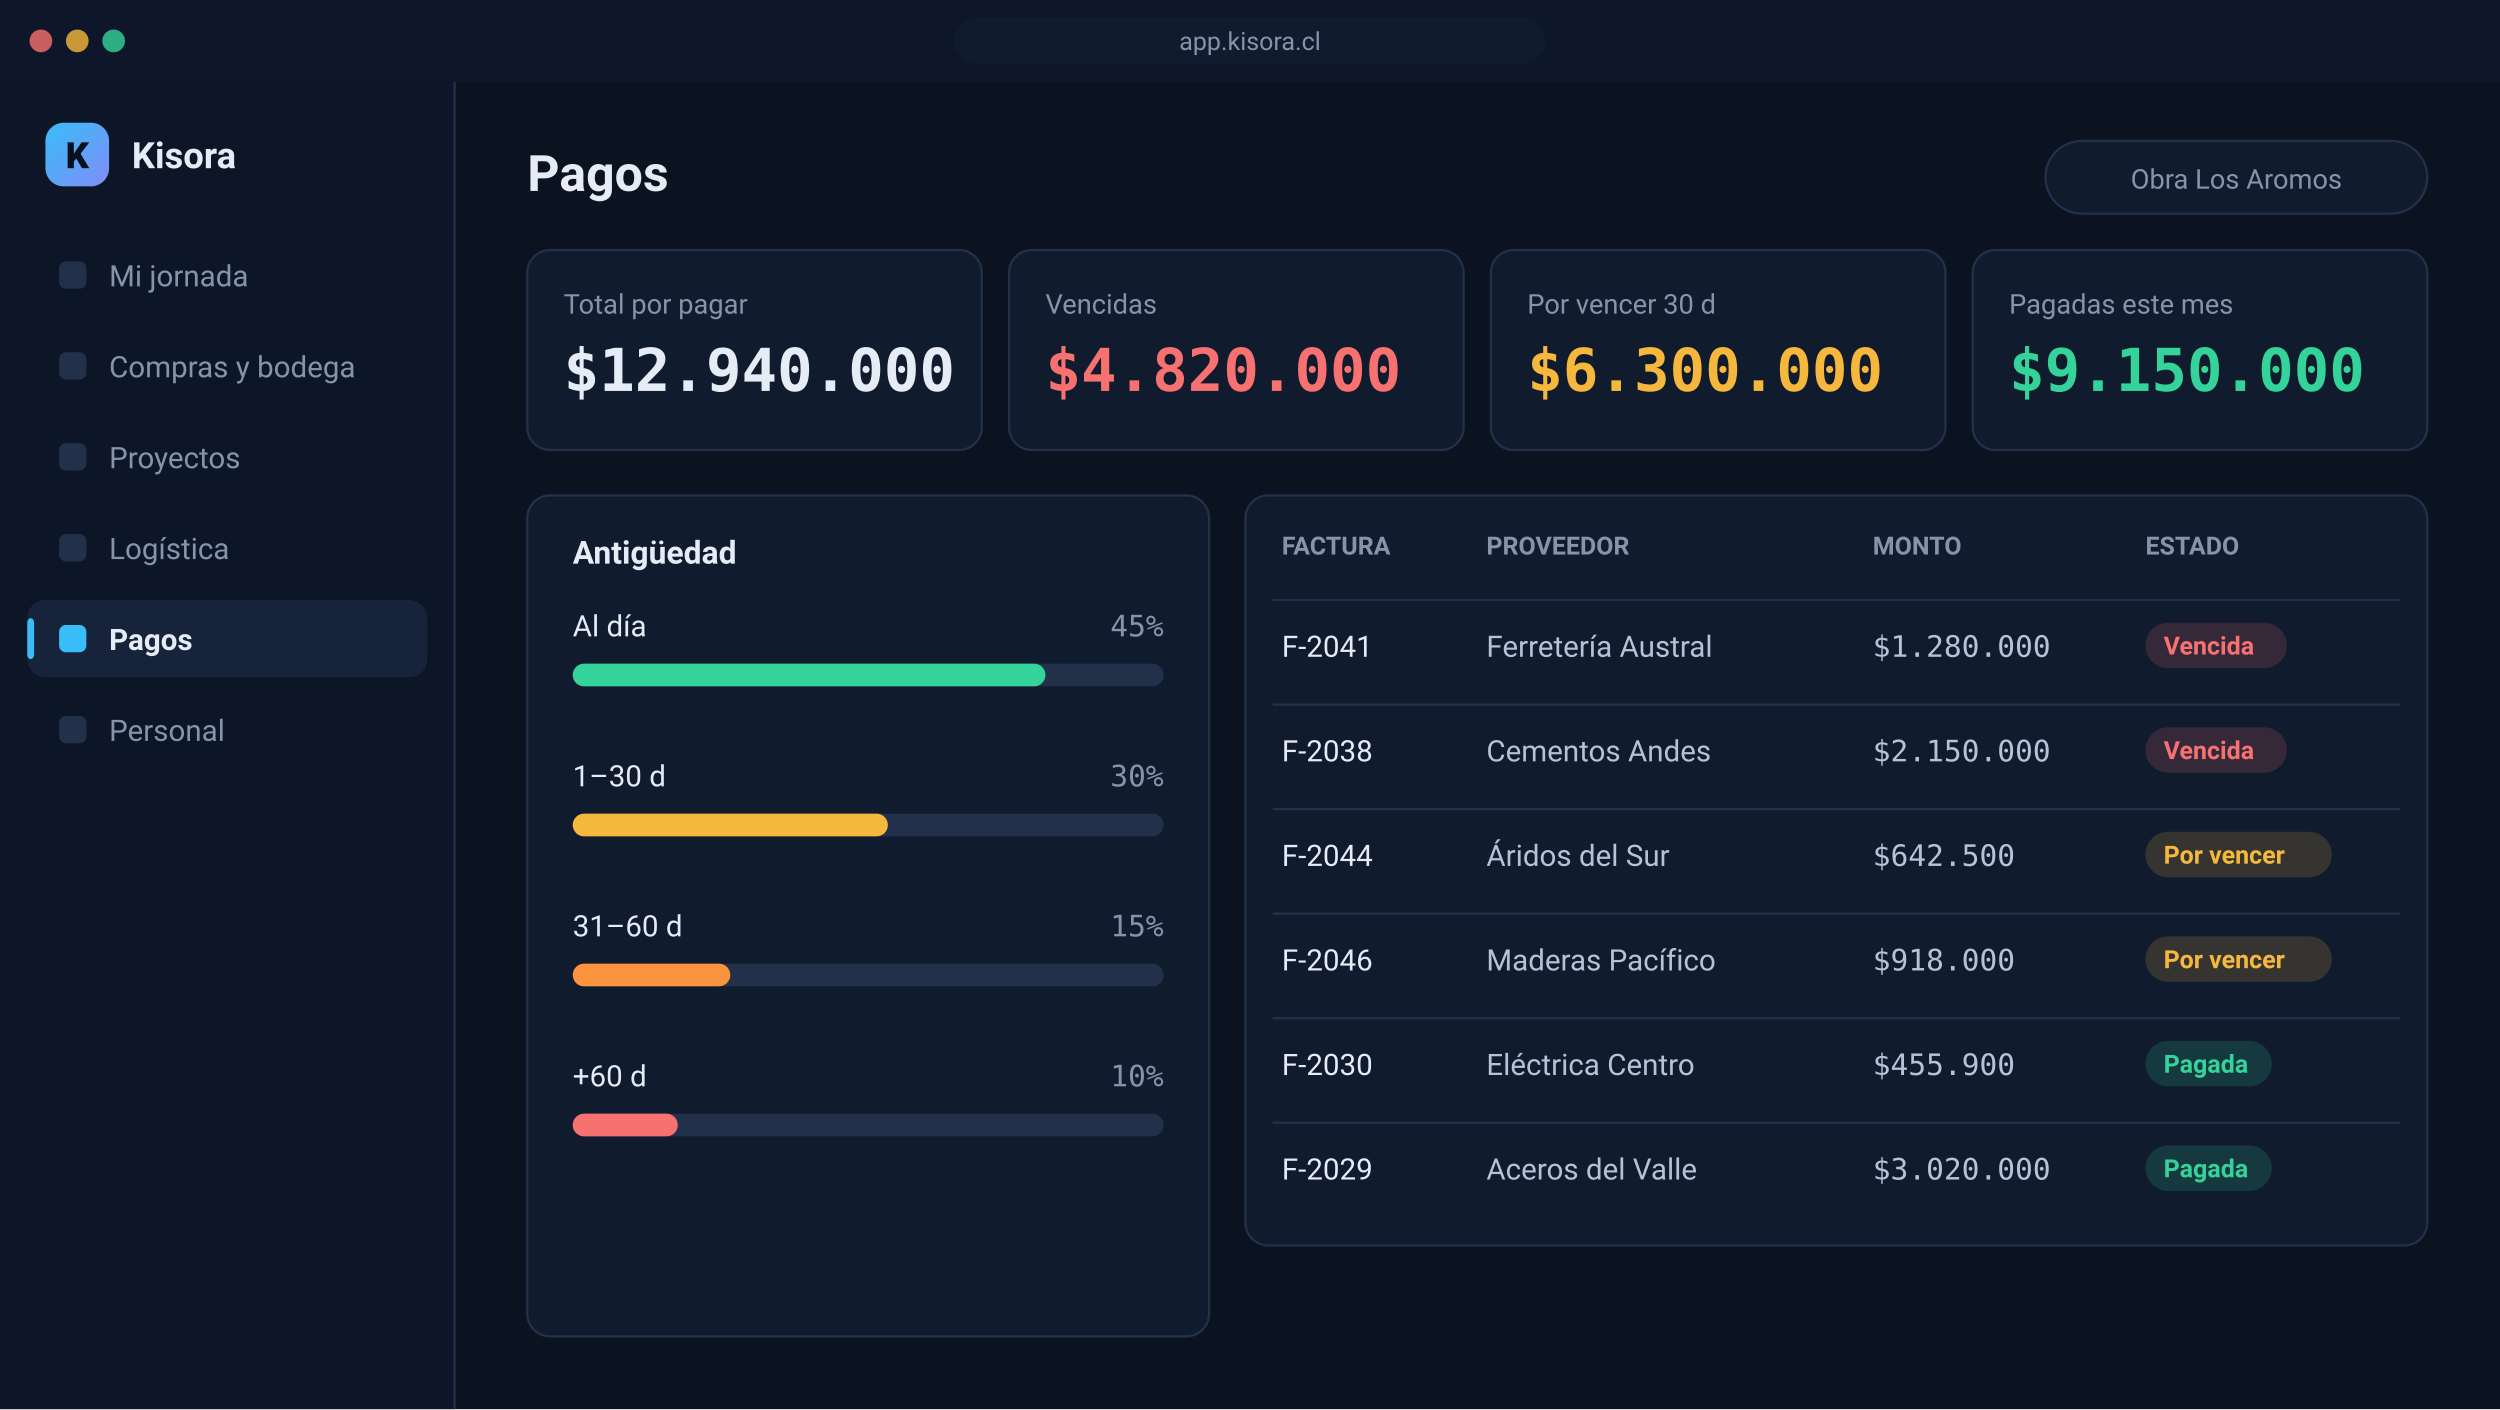
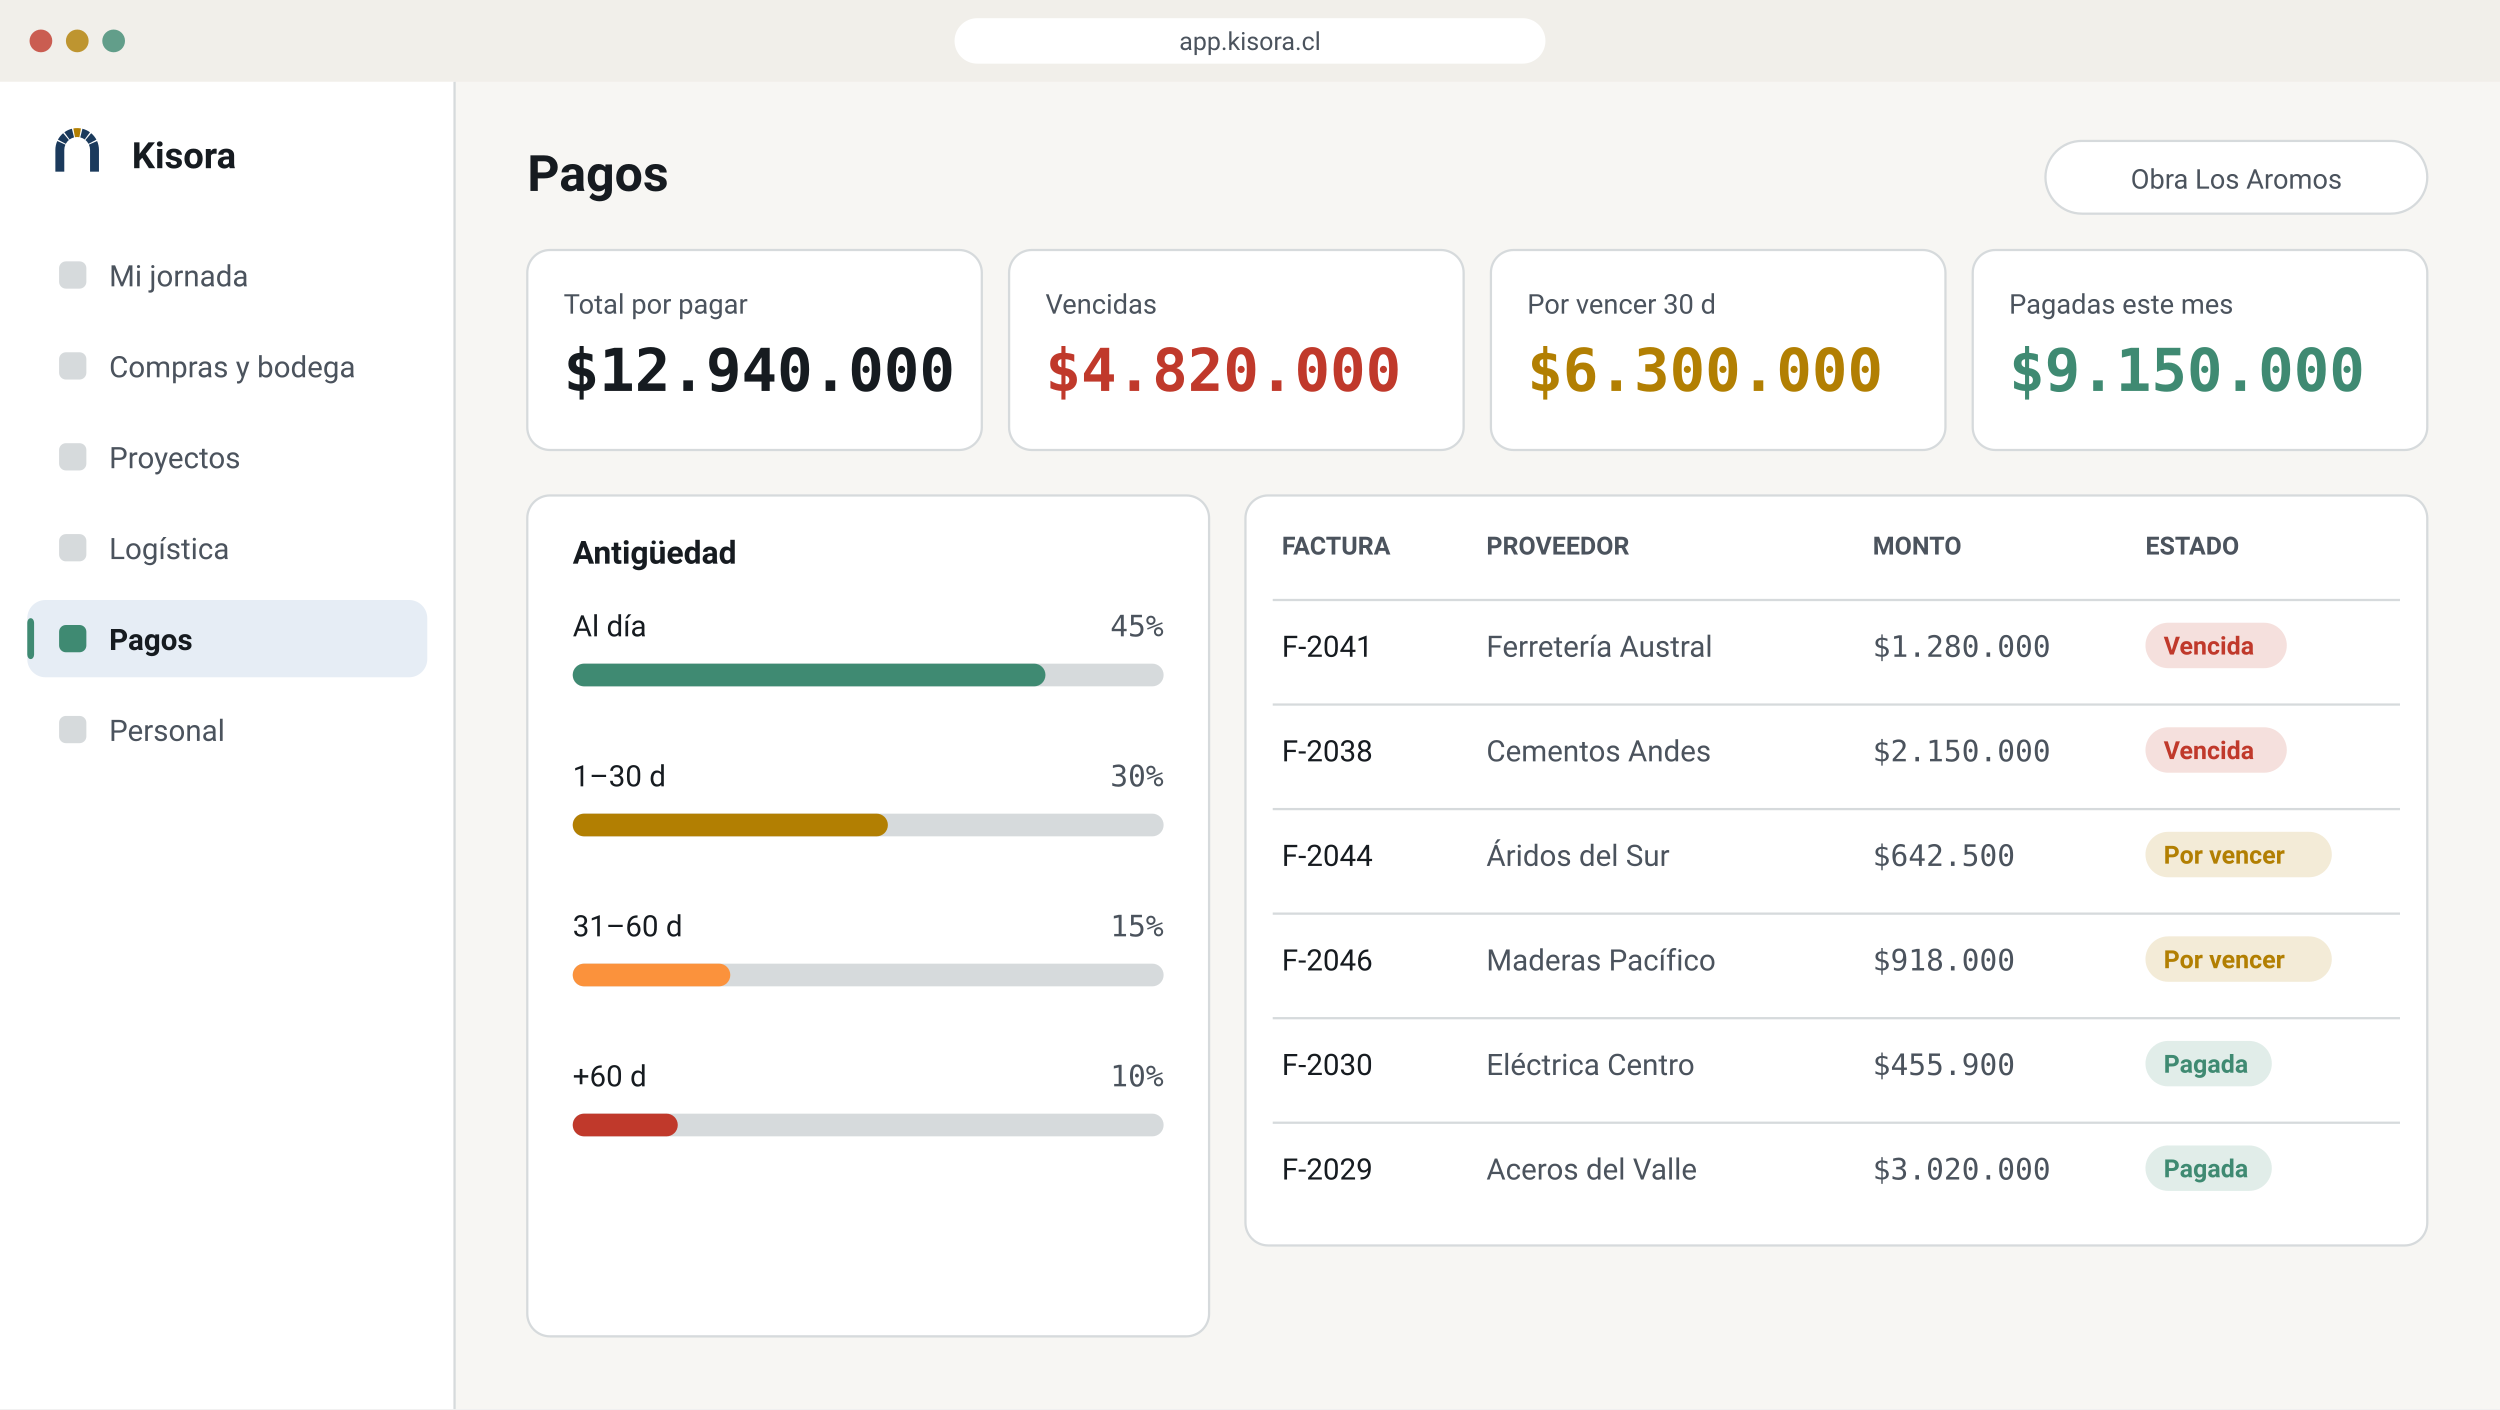
<svg xmlns="http://www.w3.org/2000/svg" viewBox="0 0 1100 620" width="1100" height="620">
-   <defs>
-     <linearGradient id="g" x1="0" y1="0" x2="1" y2="1">
-       <stop offset="0" stop-color="#38BDF8" />
-       <stop offset="1" stop-color="#818CF8" />
-     </linearGradient>
-   </defs>
-   <rect x="0" y="0" width="1100" height="620" rx="0" fill="#0B1220" />
-   <rect x="0" y="0" width="1100" height="36" rx="0" fill="#0E1729" />
-   <circle cx="18" cy="18" r="5" fill="#F87171" fill-opacity=".8" />
-   <circle cx="34" cy="18" r="5" fill="#F5B83D" fill-opacity=".8" />
-   <circle cx="50" cy="18" r="5" fill="#34D399" fill-opacity=".8" />
-   <rect x="420" y="8" width="260" height="20" rx="10" fill="#111B2E" />
-   <text x="550" y="22" font-size="11" fill="#8593AB" font-weight="400" text-anchor="middle" font-family="'Segoe UI',Roboto,Helvetica,Arial,sans-serif">app.kisora.cl</text>
-   <rect x="0" y="36" width="200" height="584" rx="0" fill="#0D1626" />
-   <line x1="200" y1="36" x2="200" y2="620" stroke="#22304A" />
-   <rect x="20" y="54" width="28" height="28" rx="8" fill="url(#g)" />
-   <text x="34" y="74" font-size="16" fill="#06101F" font-weight="800" text-anchor="middle" font-family="'Segoe UI',Roboto,Helvetica,Arial,sans-serif">K</text>
-   <text x="58" y="74" font-size="16" fill="#E6ECF5" font-weight="700" text-anchor="start" font-family="'Segoe UI',Roboto,Helvetica,Arial,sans-serif">Kisora</text>
-   <rect x="26" y="115" width="12" height="12" rx="3" fill="#22304A" />
-   <text x="48" y="126" font-size="13" fill="#8593AB" font-weight="400" text-anchor="start" font-family="'Segoe UI',Roboto,Helvetica,Arial,sans-serif">Mi jornada</text>
-   <rect x="26" y="155" width="12" height="12" rx="3" fill="#22304A" />
-   <text x="48" y="166" font-size="13" fill="#8593AB" font-weight="400" text-anchor="start" font-family="'Segoe UI',Roboto,Helvetica,Arial,sans-serif">Compras y bodega</text>
-   <rect x="26" y="195" width="12" height="12" rx="3" fill="#22304A" />
-   <text x="48" y="206" font-size="13" fill="#8593AB" font-weight="400" text-anchor="start" font-family="'Segoe UI',Roboto,Helvetica,Arial,sans-serif">Proyectos</text>
-   <rect x="26" y="235" width="12" height="12" rx="3" fill="#22304A" />
-   <text x="48" y="246" font-size="13" fill="#8593AB" font-weight="400" text-anchor="start" font-family="'Segoe UI',Roboto,Helvetica,Arial,sans-serif">Logística</text>
-   <rect x="12" y="264" width="176" height="34" rx="8" fill="#16233B" />
-   <rect x="12" y="272" width="3" height="18" rx="2" fill="#38BDF8" />
-   <rect x="26" y="275" width="12" height="12" rx="3" fill="#38BDF8" />
-   <text x="48" y="286" font-size="13" fill="#E6ECF5" font-weight="600" text-anchor="start" font-family="'Segoe UI',Roboto,Helvetica,Arial,sans-serif">Pagos</text>
-   <rect x="26" y="315" width="12" height="12" rx="3" fill="#22304A" />
-   <text x="48" y="326" font-size="13" fill="#8593AB" font-weight="400" text-anchor="start" font-family="'Segoe UI',Roboto,Helvetica,Arial,sans-serif">Personal</text>
-   <text x="232" y="84" font-size="22" fill="#E6ECF5" font-weight="700" text-anchor="start" font-family="'Segoe UI',Roboto,Helvetica,Arial,sans-serif">Pagos</text>
-   <rect x="900" y="62" width="168" height="32" rx="16" fill="#111B2E" stroke="#22304A" />
-   <text x="984" y="83" font-size="12" fill="#8593AB" font-weight="400" text-anchor="middle" font-family="'Segoe UI',Roboto,Helvetica,Arial,sans-serif">Obra Los Aromos</text>
-   <rect x="232" y="110" width="200" height="88" rx="10" fill="#111B2E" stroke="#22304A" />
-   <text x="248" y="138" font-size="12" fill="#8593AB" font-weight="400" text-anchor="start" font-family="'Segoe UI',Roboto,Helvetica,Arial,sans-serif">Total por pagar</text>
-   <text x="248" y="172" font-size="26" fill="#E6ECF5" font-weight="700" text-anchor="start" font-family="ui-monospace,Consolas,Menlo,monospace">$12.940.000</text>
-   <text x="248" y="190" font-size="11" fill="#8593AB" font-weight="400" text-anchor="start" font-family="'Segoe UI',Roboto,Helvetica,Arial,sans-serif" />
-   <rect x="444" y="110" width="200" height="88" rx="10" fill="#111B2E" stroke="#22304A" />
-   <text x="460" y="138" font-size="12" fill="#8593AB" font-weight="400" text-anchor="start" font-family="'Segoe UI',Roboto,Helvetica,Arial,sans-serif">Vencidas</text>
-   <text x="460" y="172" font-size="26" fill="#F87171" font-weight="700" text-anchor="start" font-family="ui-monospace,Consolas,Menlo,monospace">$4.820.000</text>
-   <text x="460" y="190" font-size="11" fill="#8593AB" font-weight="400" text-anchor="start" font-family="'Segoe UI',Roboto,Helvetica,Arial,sans-serif" />
-   <rect x="656" y="110" width="200" height="88" rx="10" fill="#111B2E" stroke="#22304A" />
-   <text x="672" y="138" font-size="12" fill="#8593AB" font-weight="400" text-anchor="start" font-family="'Segoe UI',Roboto,Helvetica,Arial,sans-serif">Por vencer 30 d</text>
-   <text x="672" y="172" font-size="26" fill="#F5B83D" font-weight="700" text-anchor="start" font-family="ui-monospace,Consolas,Menlo,monospace">$6.300.000</text>
-   <text x="672" y="190" font-size="11" fill="#8593AB" font-weight="400" text-anchor="start" font-family="'Segoe UI',Roboto,Helvetica,Arial,sans-serif" />
-   <rect x="868" y="110" width="200" height="88" rx="10" fill="#111B2E" stroke="#22304A" />
-   <text x="884" y="138" font-size="12" fill="#8593AB" font-weight="400" text-anchor="start" font-family="'Segoe UI',Roboto,Helvetica,Arial,sans-serif">Pagadas este mes</text>
-   <text x="884" y="172" font-size="26" fill="#34D399" font-weight="700" text-anchor="start" font-family="ui-monospace,Consolas,Menlo,monospace">$9.150.000</text>
-   <text x="884" y="190" font-size="11" fill="#8593AB" font-weight="400" text-anchor="start" font-family="'Segoe UI',Roboto,Helvetica,Arial,sans-serif" />
-   <rect x="232" y="218" width="300" height="370" rx="10" fill="#111B2E" stroke="#22304A" />
-   <text x="252" y="248" font-size="14" fill="#E6ECF5" font-weight="700" text-anchor="start" font-family="'Segoe UI',Roboto,Helvetica,Arial,sans-serif">Antigüedad</text>
-   <text x="252" y="280" font-size="13" fill="#E6ECF5" font-weight="400" text-anchor="start" font-family="'Segoe UI',Roboto,Helvetica,Arial,sans-serif">Al día</text>
-   <text x="512" y="280" font-size="13" fill="#8593AB" font-weight="400" text-anchor="end" font-family="ui-monospace,Consolas,Menlo,monospace">45%</text>
-   <rect x="252" y="292" width="260" height="10" rx="5" fill="#22304A" />
-   <rect x="252" y="292" width="208.0" height="10" rx="5" fill="#34D399" />
-   <text x="252" y="346" font-size="13" fill="#E6ECF5" font-weight="400" text-anchor="start" font-family="'Segoe UI',Roboto,Helvetica,Arial,sans-serif">1–30 d</text>
-   <text x="512" y="346" font-size="13" fill="#8593AB" font-weight="400" text-anchor="end" font-family="ui-monospace,Consolas,Menlo,monospace">30%</text>
-   <rect x="252" y="358" width="260" height="10" rx="5" fill="#22304A" />
-   <rect x="252" y="358" width="138.667" height="10" rx="5" fill="#F5B83D" />
-   <text x="252" y="412" font-size="13" fill="#E6ECF5" font-weight="400" text-anchor="start" font-family="'Segoe UI',Roboto,Helvetica,Arial,sans-serif">31–60 d</text>
-   <text x="512" y="412" font-size="13" fill="#8593AB" font-weight="400" text-anchor="end" font-family="ui-monospace,Consolas,Menlo,monospace">15%</text>
-   <rect x="252" y="424" width="260" height="10" rx="5" fill="#22304A" />
+   <rect x="0" y="0" width="1100" height="620" rx="0" fill="#F7F6F3" />
+   <rect x="0" y="0" width="1100" height="36" rx="0" fill="#F1EFEA" />
+   <circle cx="18" cy="18" r="5" fill="#C0392B" fill-opacity=".8" />
+   <circle cx="34" cy="18" r="5" fill="#B27F02" fill-opacity=".8" />
+   <circle cx="50" cy="18" r="5" fill="#3F8A72" fill-opacity=".8" />
+   <rect x="420" y="8" width="260" height="20" rx="10" fill="#FFFFFF" />
+   <text x="550" y="22" font-size="11" fill="#4B535D" font-weight="400" text-anchor="middle" font-family="'Segoe UI',Roboto,Helvetica,Arial,sans-serif">app.kisora.cl</text>
+   <rect x="0" y="36" width="200" height="584" rx="0" fill="#FFFFFF" />
+   <line x1="200" y1="36" x2="200" y2="620" stroke="#D6DADC" />
+   <g transform="translate(20 52) scale(.109)">
+     <path fill="#B27F02" d="M112.72 41.34A88 88 0 0 1 143.28 41.34L137.03 76.79A52 52 0 0 0 118.97 76.79Z" />
+     <path fill="#1B3A5C" d="M208.39 92.21A88 88 0 0 1 216 128L216 216L180 216L180 128A52 52 0 0 0 175.5 106.85Z" />
+     <path fill="#1B3A5C" d="M184.57 60.59A88 88 0 0 1 205.7 86.69L173.91 103.59A52 52 0 0 0 161.42 88.17Z" />
+     <path fill="#1B3A5C" d="M149.29 42.61A88 88 0 0 1 179.73 56.81L158.56 85.93A52 52 0 0 0 140.58 77.54Z" />
+     <path fill="#1B3A5C" d="M47.61 92.21A88 88 0 0 0 40 128L40 216L76 216L76 128A52 52 0 0 1 80.5 106.85Z" />
+     <path fill="#1B3A5C" d="M71.43 60.59A88 88 0 0 0 50.3 86.69L82.09 103.59A52 52 0 0 1 94.58 88.17Z" />
+     <path fill="#1B3A5C" d="M106.71 42.61A88 88 0 0 0 76.27 56.81L97.44 85.93A52 52 0 0 1 115.42 77.54Z" />
+   </g>
+   <text x="58" y="74" font-size="16" fill="#161B20" font-weight="700" text-anchor="start" font-family="'Segoe UI',Roboto,Helvetica,Arial,sans-serif">Kisora</text>
+   <rect x="26" y="115" width="12" height="12" rx="3" fill="#D6DADC" />
+   <text x="48" y="126" font-size="13" fill="#4B535D" font-weight="400" text-anchor="start" font-family="'Segoe UI',Roboto,Helvetica,Arial,sans-serif">Mi jornada</text>
+   <rect x="26" y="155" width="12" height="12" rx="3" fill="#D6DADC" />
+   <text x="48" y="166" font-size="13" fill="#4B535D" font-weight="400" text-anchor="start" font-family="'Segoe UI',Roboto,Helvetica,Arial,sans-serif">Compras y bodega</text>
+   <rect x="26" y="195" width="12" height="12" rx="3" fill="#D6DADC" />
+   <text x="48" y="206" font-size="13" fill="#4B535D" font-weight="400" text-anchor="start" font-family="'Segoe UI',Roboto,Helvetica,Arial,sans-serif">Proyectos</text>
+   <rect x="26" y="235" width="12" height="12" rx="3" fill="#D6DADC" />
+   <text x="48" y="246" font-size="13" fill="#4B535D" font-weight="400" text-anchor="start" font-family="'Segoe UI',Roboto,Helvetica,Arial,sans-serif">Logística</text>
+   <rect x="12" y="264" width="176" height="34" rx="8" fill="#E6EDF5" />
+   <rect x="12" y="272" width="3" height="18" rx="2" fill="#3F8A72" />
+   <rect x="26" y="275" width="12" height="12" rx="3" fill="#3F8A72" />
+   <text x="48" y="286" font-size="13" fill="#161B20" font-weight="600" text-anchor="start" font-family="'Segoe UI',Roboto,Helvetica,Arial,sans-serif">Pagos</text>
+   <rect x="26" y="315" width="12" height="12" rx="3" fill="#D6DADC" />
+   <text x="48" y="326" font-size="13" fill="#4B535D" font-weight="400" text-anchor="start" font-family="'Segoe UI',Roboto,Helvetica,Arial,sans-serif">Personal</text>
+   <text x="232" y="84" font-size="22" fill="#161B20" font-weight="700" text-anchor="start" font-family="'Segoe UI',Roboto,Helvetica,Arial,sans-serif">Pagos</text>
+   <rect x="900" y="62" width="168" height="32" rx="16" fill="#FFFFFF" stroke="#D6DADC" />
+   <text x="984" y="83" font-size="12" fill="#4B535D" font-weight="400" text-anchor="middle" font-family="'Segoe UI',Roboto,Helvetica,Arial,sans-serif">Obra Los Aromos</text>
+   <rect x="232" y="110" width="200" height="88" rx="10" fill="#FFFFFF" stroke="#D6DADC" />
+   <text x="248" y="138" font-size="12" fill="#4B535D" font-weight="400" text-anchor="start" font-family="'Segoe UI',Roboto,Helvetica,Arial,sans-serif">Total por pagar</text>
+   <text x="248" y="172" font-size="26" fill="#161B20" font-weight="700" text-anchor="start" font-family="ui-monospace,Consolas,Menlo,monospace">$12.940.000</text>
+   <text x="248" y="190" font-size="11" fill="#4B535D" font-weight="400" text-anchor="start" font-family="'Segoe UI',Roboto,Helvetica,Arial,sans-serif" />
+   <rect x="444" y="110" width="200" height="88" rx="10" fill="#FFFFFF" stroke="#D6DADC" />
+   <text x="460" y="138" font-size="12" fill="#4B535D" font-weight="400" text-anchor="start" font-family="'Segoe UI',Roboto,Helvetica,Arial,sans-serif">Vencidas</text>
+   <text x="460" y="172" font-size="26" fill="#C0392B" font-weight="700" text-anchor="start" font-family="ui-monospace,Consolas,Menlo,monospace">$4.820.000</text>
+   <text x="460" y="190" font-size="11" fill="#4B535D" font-weight="400" text-anchor="start" font-family="'Segoe UI',Roboto,Helvetica,Arial,sans-serif" />
+   <rect x="656" y="110" width="200" height="88" rx="10" fill="#FFFFFF" stroke="#D6DADC" />
+   <text x="672" y="138" font-size="12" fill="#4B535D" font-weight="400" text-anchor="start" font-family="'Segoe UI',Roboto,Helvetica,Arial,sans-serif">Por vencer 30 d</text>
+   <text x="672" y="172" font-size="26" fill="#B27F02" font-weight="700" text-anchor="start" font-family="ui-monospace,Consolas,Menlo,monospace">$6.300.000</text>
+   <text x="672" y="190" font-size="11" fill="#4B535D" font-weight="400" text-anchor="start" font-family="'Segoe UI',Roboto,Helvetica,Arial,sans-serif" />
+   <rect x="868" y="110" width="200" height="88" rx="10" fill="#FFFFFF" stroke="#D6DADC" />
+   <text x="884" y="138" font-size="12" fill="#4B535D" font-weight="400" text-anchor="start" font-family="'Segoe UI',Roboto,Helvetica,Arial,sans-serif">Pagadas este mes</text>
+   <text x="884" y="172" font-size="26" fill="#3F8A72" font-weight="700" text-anchor="start" font-family="ui-monospace,Consolas,Menlo,monospace">$9.150.000</text>
+   <text x="884" y="190" font-size="11" fill="#4B535D" font-weight="400" text-anchor="start" font-family="'Segoe UI',Roboto,Helvetica,Arial,sans-serif" />
+   <rect x="232" y="218" width="300" height="370" rx="10" fill="#FFFFFF" stroke="#D6DADC" />
+   <text x="252" y="248" font-size="14" fill="#161B20" font-weight="700" text-anchor="start" font-family="'Segoe UI',Roboto,Helvetica,Arial,sans-serif">Antigüedad</text>
+   <text x="252" y="280" font-size="13" fill="#161B20" font-weight="400" text-anchor="start" font-family="'Segoe UI',Roboto,Helvetica,Arial,sans-serif">Al día</text>
+   <text x="512" y="280" font-size="13" fill="#4B535D" font-weight="400" text-anchor="end" font-family="ui-monospace,Consolas,Menlo,monospace">45%</text>
+   <rect x="252" y="292" width="260" height="10" rx="5" fill="#D6DADC" />
+   <rect x="252" y="292" width="208.0" height="10" rx="5" fill="#3F8A72" />
+   <text x="252" y="346" font-size="13" fill="#161B20" font-weight="400" text-anchor="start" font-family="'Segoe UI',Roboto,Helvetica,Arial,sans-serif">1–30 d</text>
+   <text x="512" y="346" font-size="13" fill="#4B535D" font-weight="400" text-anchor="end" font-family="ui-monospace,Consolas,Menlo,monospace">30%</text>
+   <rect x="252" y="358" width="260" height="10" rx="5" fill="#D6DADC" />
+   <rect x="252" y="358" width="138.667" height="10" rx="5" fill="#B27F02" />
+   <text x="252" y="412" font-size="13" fill="#161B20" font-weight="400" text-anchor="start" font-family="'Segoe UI',Roboto,Helvetica,Arial,sans-serif">31–60 d</text>
+   <text x="512" y="412" font-size="13" fill="#4B535D" font-weight="400" text-anchor="end" font-family="ui-monospace,Consolas,Menlo,monospace">15%</text>
+   <rect x="252" y="424" width="260" height="10" rx="5" fill="#D6DADC" />
  <rect x="252" y="424" width="69.333" height="10" rx="5" fill="#FB923C" />
-   <text x="252" y="478" font-size="13" fill="#E6ECF5" font-weight="400" text-anchor="start" font-family="'Segoe UI',Roboto,Helvetica,Arial,sans-serif">+60 d</text>
-   <text x="512" y="478" font-size="13" fill="#8593AB" font-weight="400" text-anchor="end" font-family="ui-monospace,Consolas,Menlo,monospace">10%</text>
-   <rect x="252" y="490" width="260" height="10" rx="5" fill="#22304A" />
-   <rect x="252" y="490" width="46.222" height="10" rx="5" fill="#F87171" />
-   <rect x="548" y="218" width="520" height="330" rx="10" fill="#111B2E" stroke="#22304A" />
-   <text x="564" y="244" font-size="11" fill="#8593AB" font-weight="600" text-anchor="start" font-family="'Segoe UI',Roboto,Helvetica,Arial,sans-serif">FACTURA</text>
-   <text x="654" y="244" font-size="11" fill="#8593AB" font-weight="600" text-anchor="start" font-family="'Segoe UI',Roboto,Helvetica,Arial,sans-serif">PROVEEDOR</text>
-   <text x="824" y="244" font-size="11" fill="#8593AB" font-weight="600" text-anchor="start" font-family="'Segoe UI',Roboto,Helvetica,Arial,sans-serif">MONTO</text>
-   <text x="944" y="244" font-size="11" fill="#8593AB" font-weight="600" text-anchor="start" font-family="'Segoe UI',Roboto,Helvetica,Arial,sans-serif">ESTADO</text>
-   <line x1="560" y1="264" x2="1056" y2="264" stroke="#22304A" />
-   <text x="564" y="289" font-size="13" fill="#E6ECF5" font-weight="400" text-anchor="start" font-family="'Segoe UI',Roboto,Helvetica,Arial,sans-serif">F-2041</text>
-   <text x="654" y="289" font-size="13" fill="#B6C2D6" font-weight="400" text-anchor="start" font-family="'Segoe UI',Roboto,Helvetica,Arial,sans-serif">Ferretería Austral</text>
-   <text x="824" y="289" font-size="13" fill="#B6C2D6" font-weight="400" text-anchor="start" font-family="ui-monospace,Consolas,Menlo,monospace">$1.280.000</text>
-   <rect x="944" y="274" width="62.2" height="20" rx="10" fill="#F87171" fill-opacity=".16" />
-   <text x="952" y="288" font-size="11" fill="#F87171" font-weight="600" text-anchor="start" font-family="'Segoe UI',Roboto,Helvetica,Arial,sans-serif">Vencida</text>
-   <line x1="560" y1="310" x2="1056" y2="310" stroke="#22304A" />
-   <text x="564" y="335" font-size="13" fill="#E6ECF5" font-weight="400" text-anchor="start" font-family="'Segoe UI',Roboto,Helvetica,Arial,sans-serif">F-2038</text>
-   <text x="654" y="335" font-size="13" fill="#B6C2D6" font-weight="400" text-anchor="start" font-family="'Segoe UI',Roboto,Helvetica,Arial,sans-serif">Cementos Andes</text>
-   <text x="824" y="335" font-size="13" fill="#B6C2D6" font-weight="400" text-anchor="start" font-family="ui-monospace,Consolas,Menlo,monospace">$2.150.000</text>
-   <rect x="944" y="320" width="62.2" height="20" rx="10" fill="#F87171" fill-opacity=".16" />
-   <text x="952" y="334" font-size="11" fill="#F87171" font-weight="600" text-anchor="start" font-family="'Segoe UI',Roboto,Helvetica,Arial,sans-serif">Vencida</text>
-   <line x1="560" y1="356" x2="1056" y2="356" stroke="#22304A" />
-   <text x="564" y="381" font-size="13" fill="#E6ECF5" font-weight="400" text-anchor="start" font-family="'Segoe UI',Roboto,Helvetica,Arial,sans-serif">F-2044</text>
-   <text x="654" y="381" font-size="13" fill="#B6C2D6" font-weight="400" text-anchor="start" font-family="'Segoe UI',Roboto,Helvetica,Arial,sans-serif">Áridos del Sur</text>
-   <text x="824" y="381" font-size="13" fill="#B6C2D6" font-weight="400" text-anchor="start" font-family="ui-monospace,Consolas,Menlo,monospace">$642.500</text>
-   <rect x="944" y="366" width="82.0" height="20" rx="10" fill="#F5B83D" fill-opacity=".16" />
-   <text x="952" y="380" font-size="11" fill="#F5B83D" font-weight="600" text-anchor="start" font-family="'Segoe UI',Roboto,Helvetica,Arial,sans-serif">Por vencer</text>
-   <line x1="560" y1="402" x2="1056" y2="402" stroke="#22304A" />
-   <text x="564" y="427" font-size="13" fill="#E6ECF5" font-weight="400" text-anchor="start" font-family="'Segoe UI',Roboto,Helvetica,Arial,sans-serif">F-2046</text>
-   <text x="654" y="427" font-size="13" fill="#B6C2D6" font-weight="400" text-anchor="start" font-family="'Segoe UI',Roboto,Helvetica,Arial,sans-serif">Maderas Pacífico</text>
-   <text x="824" y="427" font-size="13" fill="#B6C2D6" font-weight="400" text-anchor="start" font-family="ui-monospace,Consolas,Menlo,monospace">$918.000</text>
-   <rect x="944" y="412" width="82.0" height="20" rx="10" fill="#F5B83D" fill-opacity=".16" />
-   <text x="952" y="426" font-size="11" fill="#F5B83D" font-weight="600" text-anchor="start" font-family="'Segoe UI',Roboto,Helvetica,Arial,sans-serif">Por vencer</text>
-   <line x1="560" y1="448" x2="1056" y2="448" stroke="#22304A" />
-   <text x="564" y="473" font-size="13" fill="#E6ECF5" font-weight="400" text-anchor="start" font-family="'Segoe UI',Roboto,Helvetica,Arial,sans-serif">F-2030</text>
-   <text x="654" y="473" font-size="13" fill="#B6C2D6" font-weight="400" text-anchor="start" font-family="'Segoe UI',Roboto,Helvetica,Arial,sans-serif">Eléctrica Centro</text>
-   <text x="824" y="473" font-size="13" fill="#B6C2D6" font-weight="400" text-anchor="start" font-family="ui-monospace,Consolas,Menlo,monospace">$455.900</text>
-   <rect x="944" y="458" width="55.6" height="20" rx="10" fill="#34D399" fill-opacity=".16" />
-   <text x="952" y="472" font-size="11" fill="#34D399" font-weight="600" text-anchor="start" font-family="'Segoe UI',Roboto,Helvetica,Arial,sans-serif">Pagada</text>
-   <line x1="560" y1="494" x2="1056" y2="494" stroke="#22304A" />
-   <text x="564" y="519" font-size="13" fill="#E6ECF5" font-weight="400" text-anchor="start" font-family="'Segoe UI',Roboto,Helvetica,Arial,sans-serif">F-2029</text>
-   <text x="654" y="519" font-size="13" fill="#B6C2D6" font-weight="400" text-anchor="start" font-family="'Segoe UI',Roboto,Helvetica,Arial,sans-serif">Aceros del Valle</text>
-   <text x="824" y="519" font-size="13" fill="#B6C2D6" font-weight="400" text-anchor="start" font-family="ui-monospace,Consolas,Menlo,monospace">$3.020.000</text>
-   <rect x="944" y="504" width="55.6" height="20" rx="10" fill="#34D399" fill-opacity=".16" />
-   <text x="952" y="518" font-size="11" fill="#34D399" font-weight="600" text-anchor="start" font-family="'Segoe UI',Roboto,Helvetica,Arial,sans-serif">Pagada</text>
+   <text x="252" y="478" font-size="13" fill="#161B20" font-weight="400" text-anchor="start" font-family="'Segoe UI',Roboto,Helvetica,Arial,sans-serif">+60 d</text>
+   <text x="512" y="478" font-size="13" fill="#4B535D" font-weight="400" text-anchor="end" font-family="ui-monospace,Consolas,Menlo,monospace">10%</text>
+   <rect x="252" y="490" width="260" height="10" rx="5" fill="#D6DADC" />
+   <rect x="252" y="490" width="46.222" height="10" rx="5" fill="#C0392B" />
+   <rect x="548" y="218" width="520" height="330" rx="10" fill="#FFFFFF" stroke="#D6DADC" />
+   <text x="564" y="244" font-size="11" fill="#4B535D" font-weight="600" text-anchor="start" font-family="'Segoe UI',Roboto,Helvetica,Arial,sans-serif">FACTURA</text>
+   <text x="654" y="244" font-size="11" fill="#4B535D" font-weight="600" text-anchor="start" font-family="'Segoe UI',Roboto,Helvetica,Arial,sans-serif">PROVEEDOR</text>
+   <text x="824" y="244" font-size="11" fill="#4B535D" font-weight="600" text-anchor="start" font-family="'Segoe UI',Roboto,Helvetica,Arial,sans-serif">MONTO</text>
+   <text x="944" y="244" font-size="11" fill="#4B535D" font-weight="600" text-anchor="start" font-family="'Segoe UI',Roboto,Helvetica,Arial,sans-serif">ESTADO</text>
+   <line x1="560" y1="264" x2="1056" y2="264" stroke="#D6DADC" />
+   <text x="564" y="289" font-size="13" fill="#161B20" font-weight="400" text-anchor="start" font-family="'Segoe UI',Roboto,Helvetica,Arial,sans-serif">F-2041</text>
+   <text x="654" y="289" font-size="13" fill="#4B535D" font-weight="400" text-anchor="start" font-family="'Segoe UI',Roboto,Helvetica,Arial,sans-serif">Ferretería Austral</text>
+   <text x="824" y="289" font-size="13" fill="#4B535D" font-weight="400" text-anchor="start" font-family="ui-monospace,Consolas,Menlo,monospace">$1.280.000</text>
+   <rect x="944" y="274" width="62.2" height="20" rx="10" fill="#C0392B" fill-opacity=".16" />
+   <text x="952" y="288" font-size="11" fill="#C0392B" font-weight="600" text-anchor="start" font-family="'Segoe UI',Roboto,Helvetica,Arial,sans-serif">Vencida</text>
+   <line x1="560" y1="310" x2="1056" y2="310" stroke="#D6DADC" />
+   <text x="564" y="335" font-size="13" fill="#161B20" font-weight="400" text-anchor="start" font-family="'Segoe UI',Roboto,Helvetica,Arial,sans-serif">F-2038</text>
+   <text x="654" y="335" font-size="13" fill="#4B535D" font-weight="400" text-anchor="start" font-family="'Segoe UI',Roboto,Helvetica,Arial,sans-serif">Cementos Andes</text>
+   <text x="824" y="335" font-size="13" fill="#4B535D" font-weight="400" text-anchor="start" font-family="ui-monospace,Consolas,Menlo,monospace">$2.150.000</text>
+   <rect x="944" y="320" width="62.2" height="20" rx="10" fill="#C0392B" fill-opacity=".16" />
+   <text x="952" y="334" font-size="11" fill="#C0392B" font-weight="600" text-anchor="start" font-family="'Segoe UI',Roboto,Helvetica,Arial,sans-serif">Vencida</text>
+   <line x1="560" y1="356" x2="1056" y2="356" stroke="#D6DADC" />
+   <text x="564" y="381" font-size="13" fill="#161B20" font-weight="400" text-anchor="start" font-family="'Segoe UI',Roboto,Helvetica,Arial,sans-serif">F-2044</text>
+   <text x="654" y="381" font-size="13" fill="#4B535D" font-weight="400" text-anchor="start" font-family="'Segoe UI',Roboto,Helvetica,Arial,sans-serif">Áridos del Sur</text>
+   <text x="824" y="381" font-size="13" fill="#4B535D" font-weight="400" text-anchor="start" font-family="ui-monospace,Consolas,Menlo,monospace">$642.500</text>
+   <rect x="944" y="366" width="82.0" height="20" rx="10" fill="#B27F02" fill-opacity=".16" />
+   <text x="952" y="380" font-size="11" fill="#B27F02" font-weight="600" text-anchor="start" font-family="'Segoe UI',Roboto,Helvetica,Arial,sans-serif">Por vencer</text>
+   <line x1="560" y1="402" x2="1056" y2="402" stroke="#D6DADC" />
+   <text x="564" y="427" font-size="13" fill="#161B20" font-weight="400" text-anchor="start" font-family="'Segoe UI',Roboto,Helvetica,Arial,sans-serif">F-2046</text>
+   <text x="654" y="427" font-size="13" fill="#4B535D" font-weight="400" text-anchor="start" font-family="'Segoe UI',Roboto,Helvetica,Arial,sans-serif">Maderas Pacífico</text>
+   <text x="824" y="427" font-size="13" fill="#4B535D" font-weight="400" text-anchor="start" font-family="ui-monospace,Consolas,Menlo,monospace">$918.000</text>
+   <rect x="944" y="412" width="82.0" height="20" rx="10" fill="#B27F02" fill-opacity=".16" />
+   <text x="952" y="426" font-size="11" fill="#B27F02" font-weight="600" text-anchor="start" font-family="'Segoe UI',Roboto,Helvetica,Arial,sans-serif">Por vencer</text>
+   <line x1="560" y1="448" x2="1056" y2="448" stroke="#D6DADC" />
+   <text x="564" y="473" font-size="13" fill="#161B20" font-weight="400" text-anchor="start" font-family="'Segoe UI',Roboto,Helvetica,Arial,sans-serif">F-2030</text>
+   <text x="654" y="473" font-size="13" fill="#4B535D" font-weight="400" text-anchor="start" font-family="'Segoe UI',Roboto,Helvetica,Arial,sans-serif">Eléctrica Centro</text>
+   <text x="824" y="473" font-size="13" fill="#4B535D" font-weight="400" text-anchor="start" font-family="ui-monospace,Consolas,Menlo,monospace">$455.900</text>
+   <rect x="944" y="458" width="55.6" height="20" rx="10" fill="#3F8A72" fill-opacity=".16" />
+   <text x="952" y="472" font-size="11" fill="#3F8A72" font-weight="600" text-anchor="start" font-family="'Segoe UI',Roboto,Helvetica,Arial,sans-serif">Pagada</text>
+   <line x1="560" y1="494" x2="1056" y2="494" stroke="#D6DADC" />
+   <text x="564" y="519" font-size="13" fill="#161B20" font-weight="400" text-anchor="start" font-family="'Segoe UI',Roboto,Helvetica,Arial,sans-serif">F-2029</text>
+   <text x="654" y="519" font-size="13" fill="#4B535D" font-weight="400" text-anchor="start" font-family="'Segoe UI',Roboto,Helvetica,Arial,sans-serif">Aceros del Valle</text>
+   <text x="824" y="519" font-size="13" fill="#4B535D" font-weight="400" text-anchor="start" font-family="ui-monospace,Consolas,Menlo,monospace">$3.020.000</text>
+   <rect x="944" y="504" width="55.6" height="20" rx="10" fill="#3F8A72" fill-opacity=".16" />
+   <text x="952" y="518" font-size="11" fill="#3F8A72" font-weight="600" text-anchor="start" font-family="'Segoe UI',Roboto,Helvetica,Arial,sans-serif">Pagada</text>
</svg>
